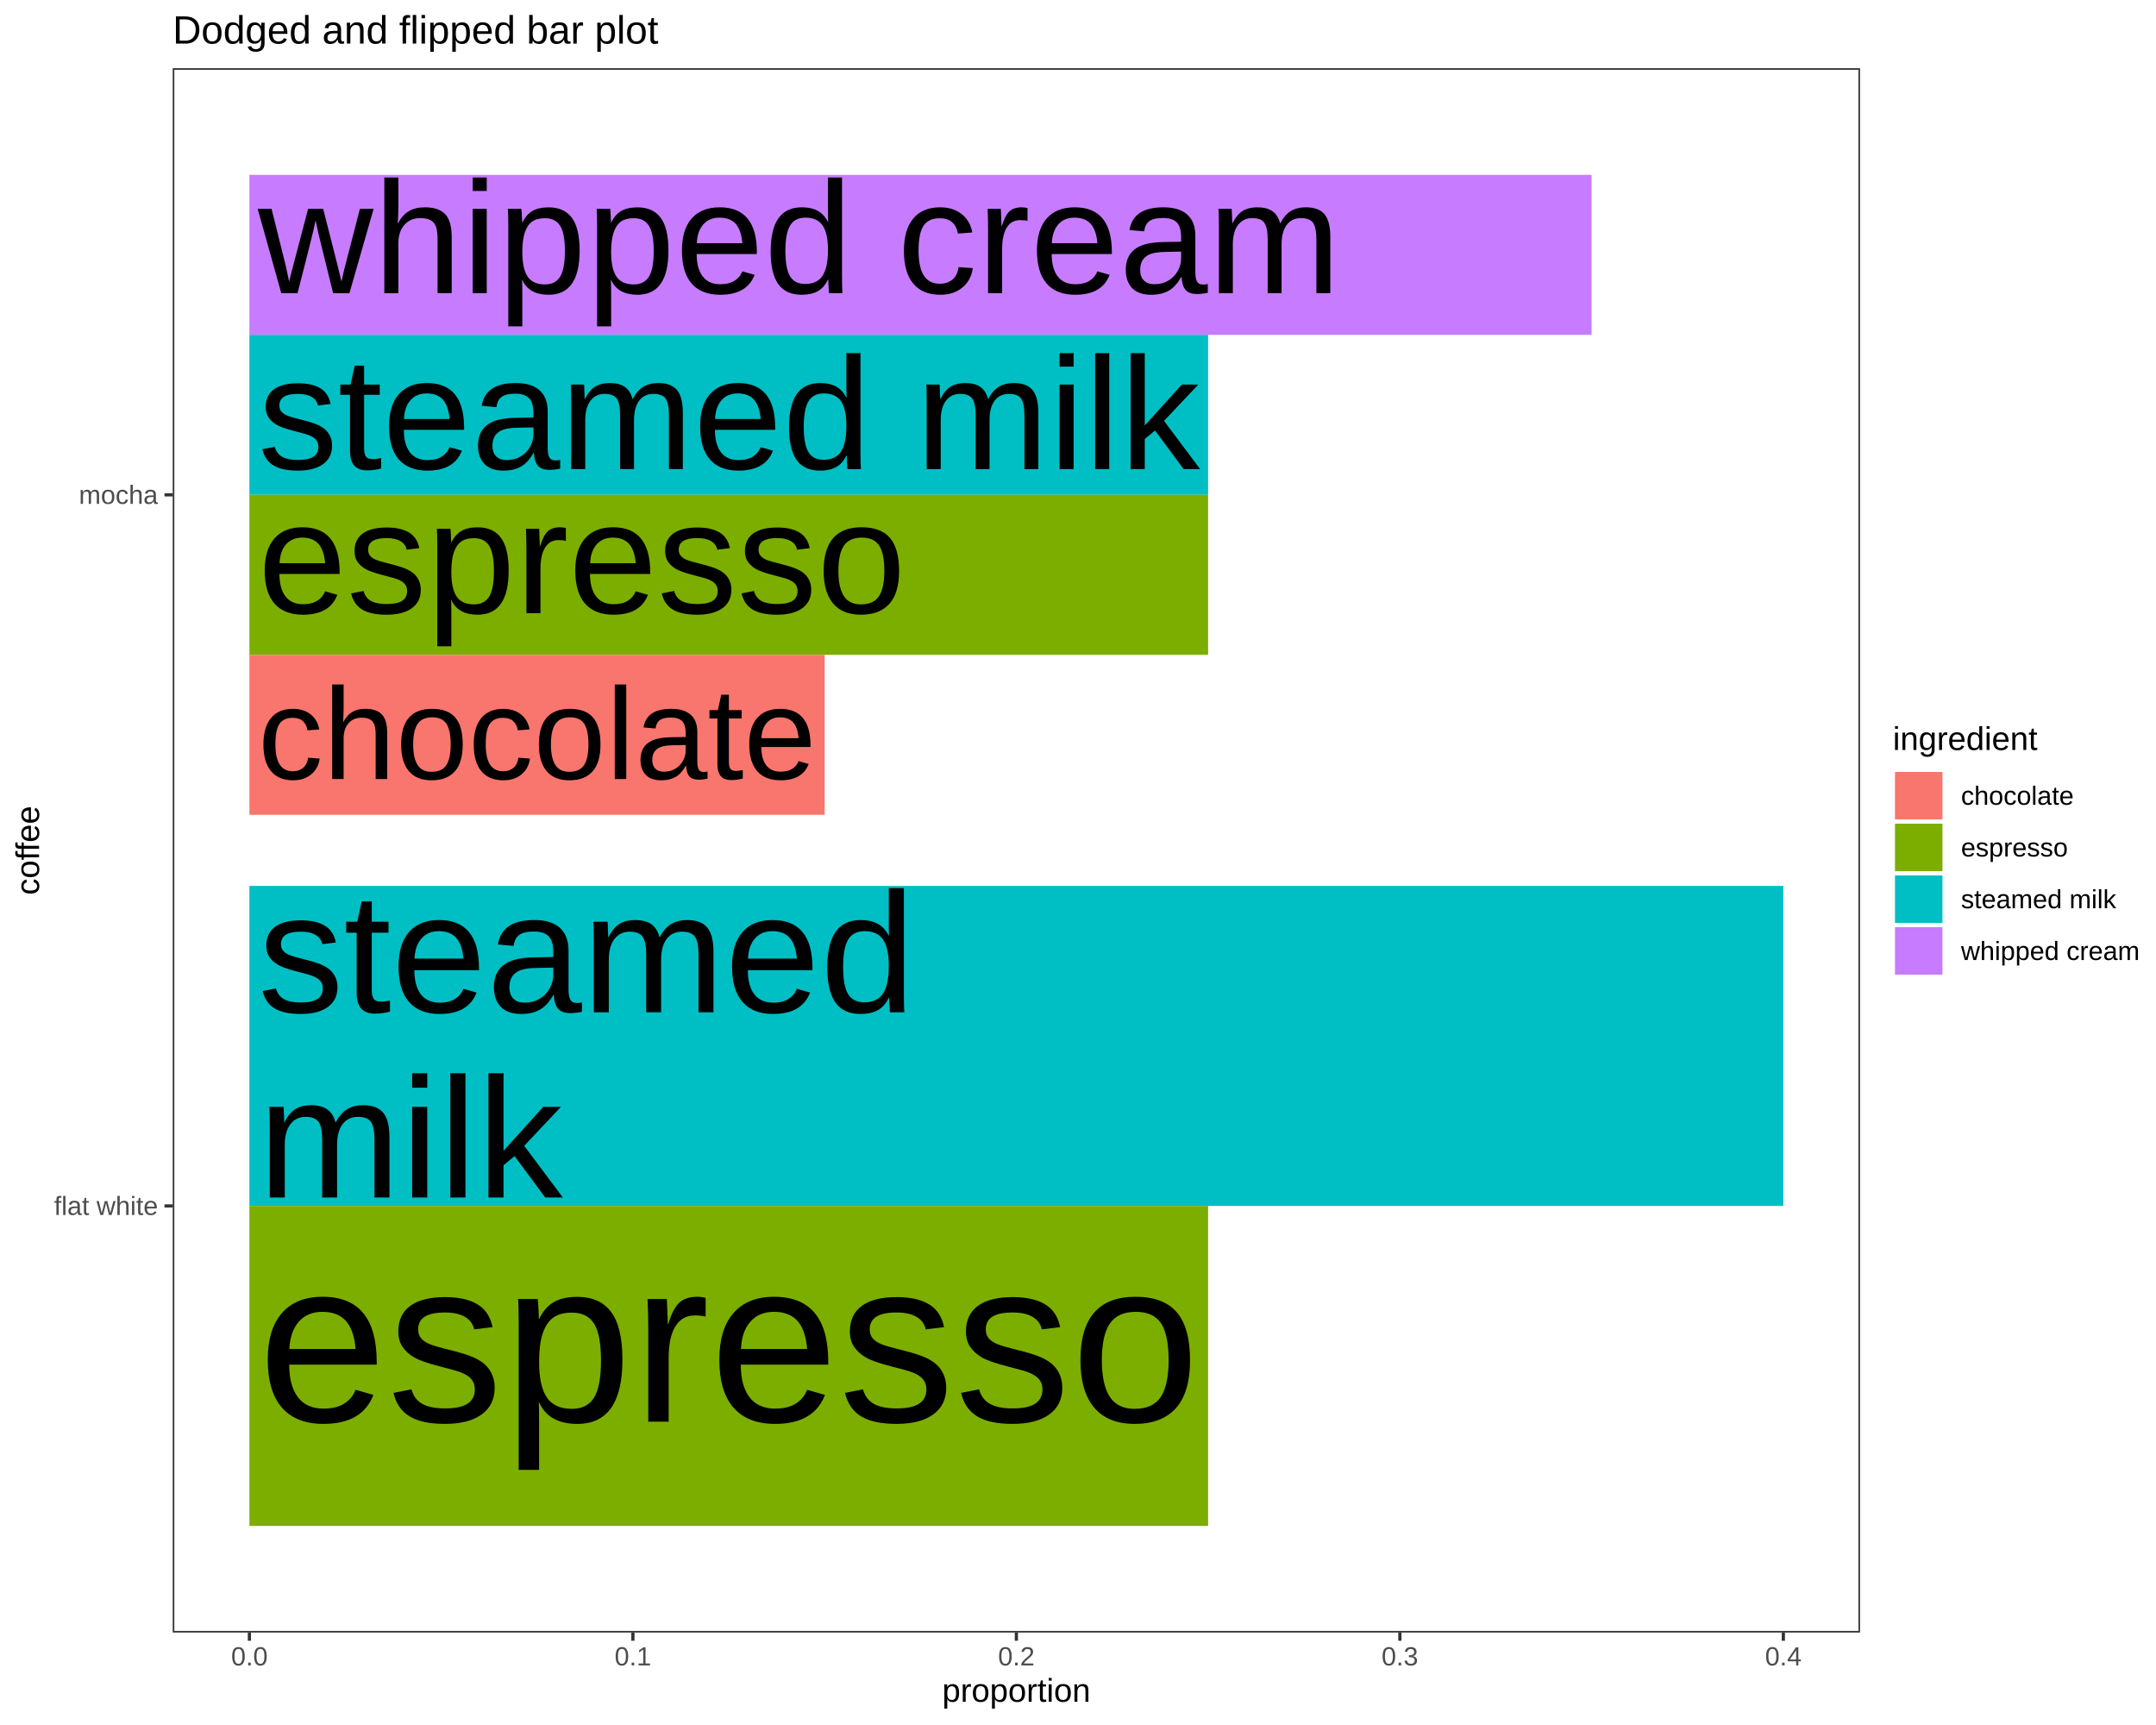
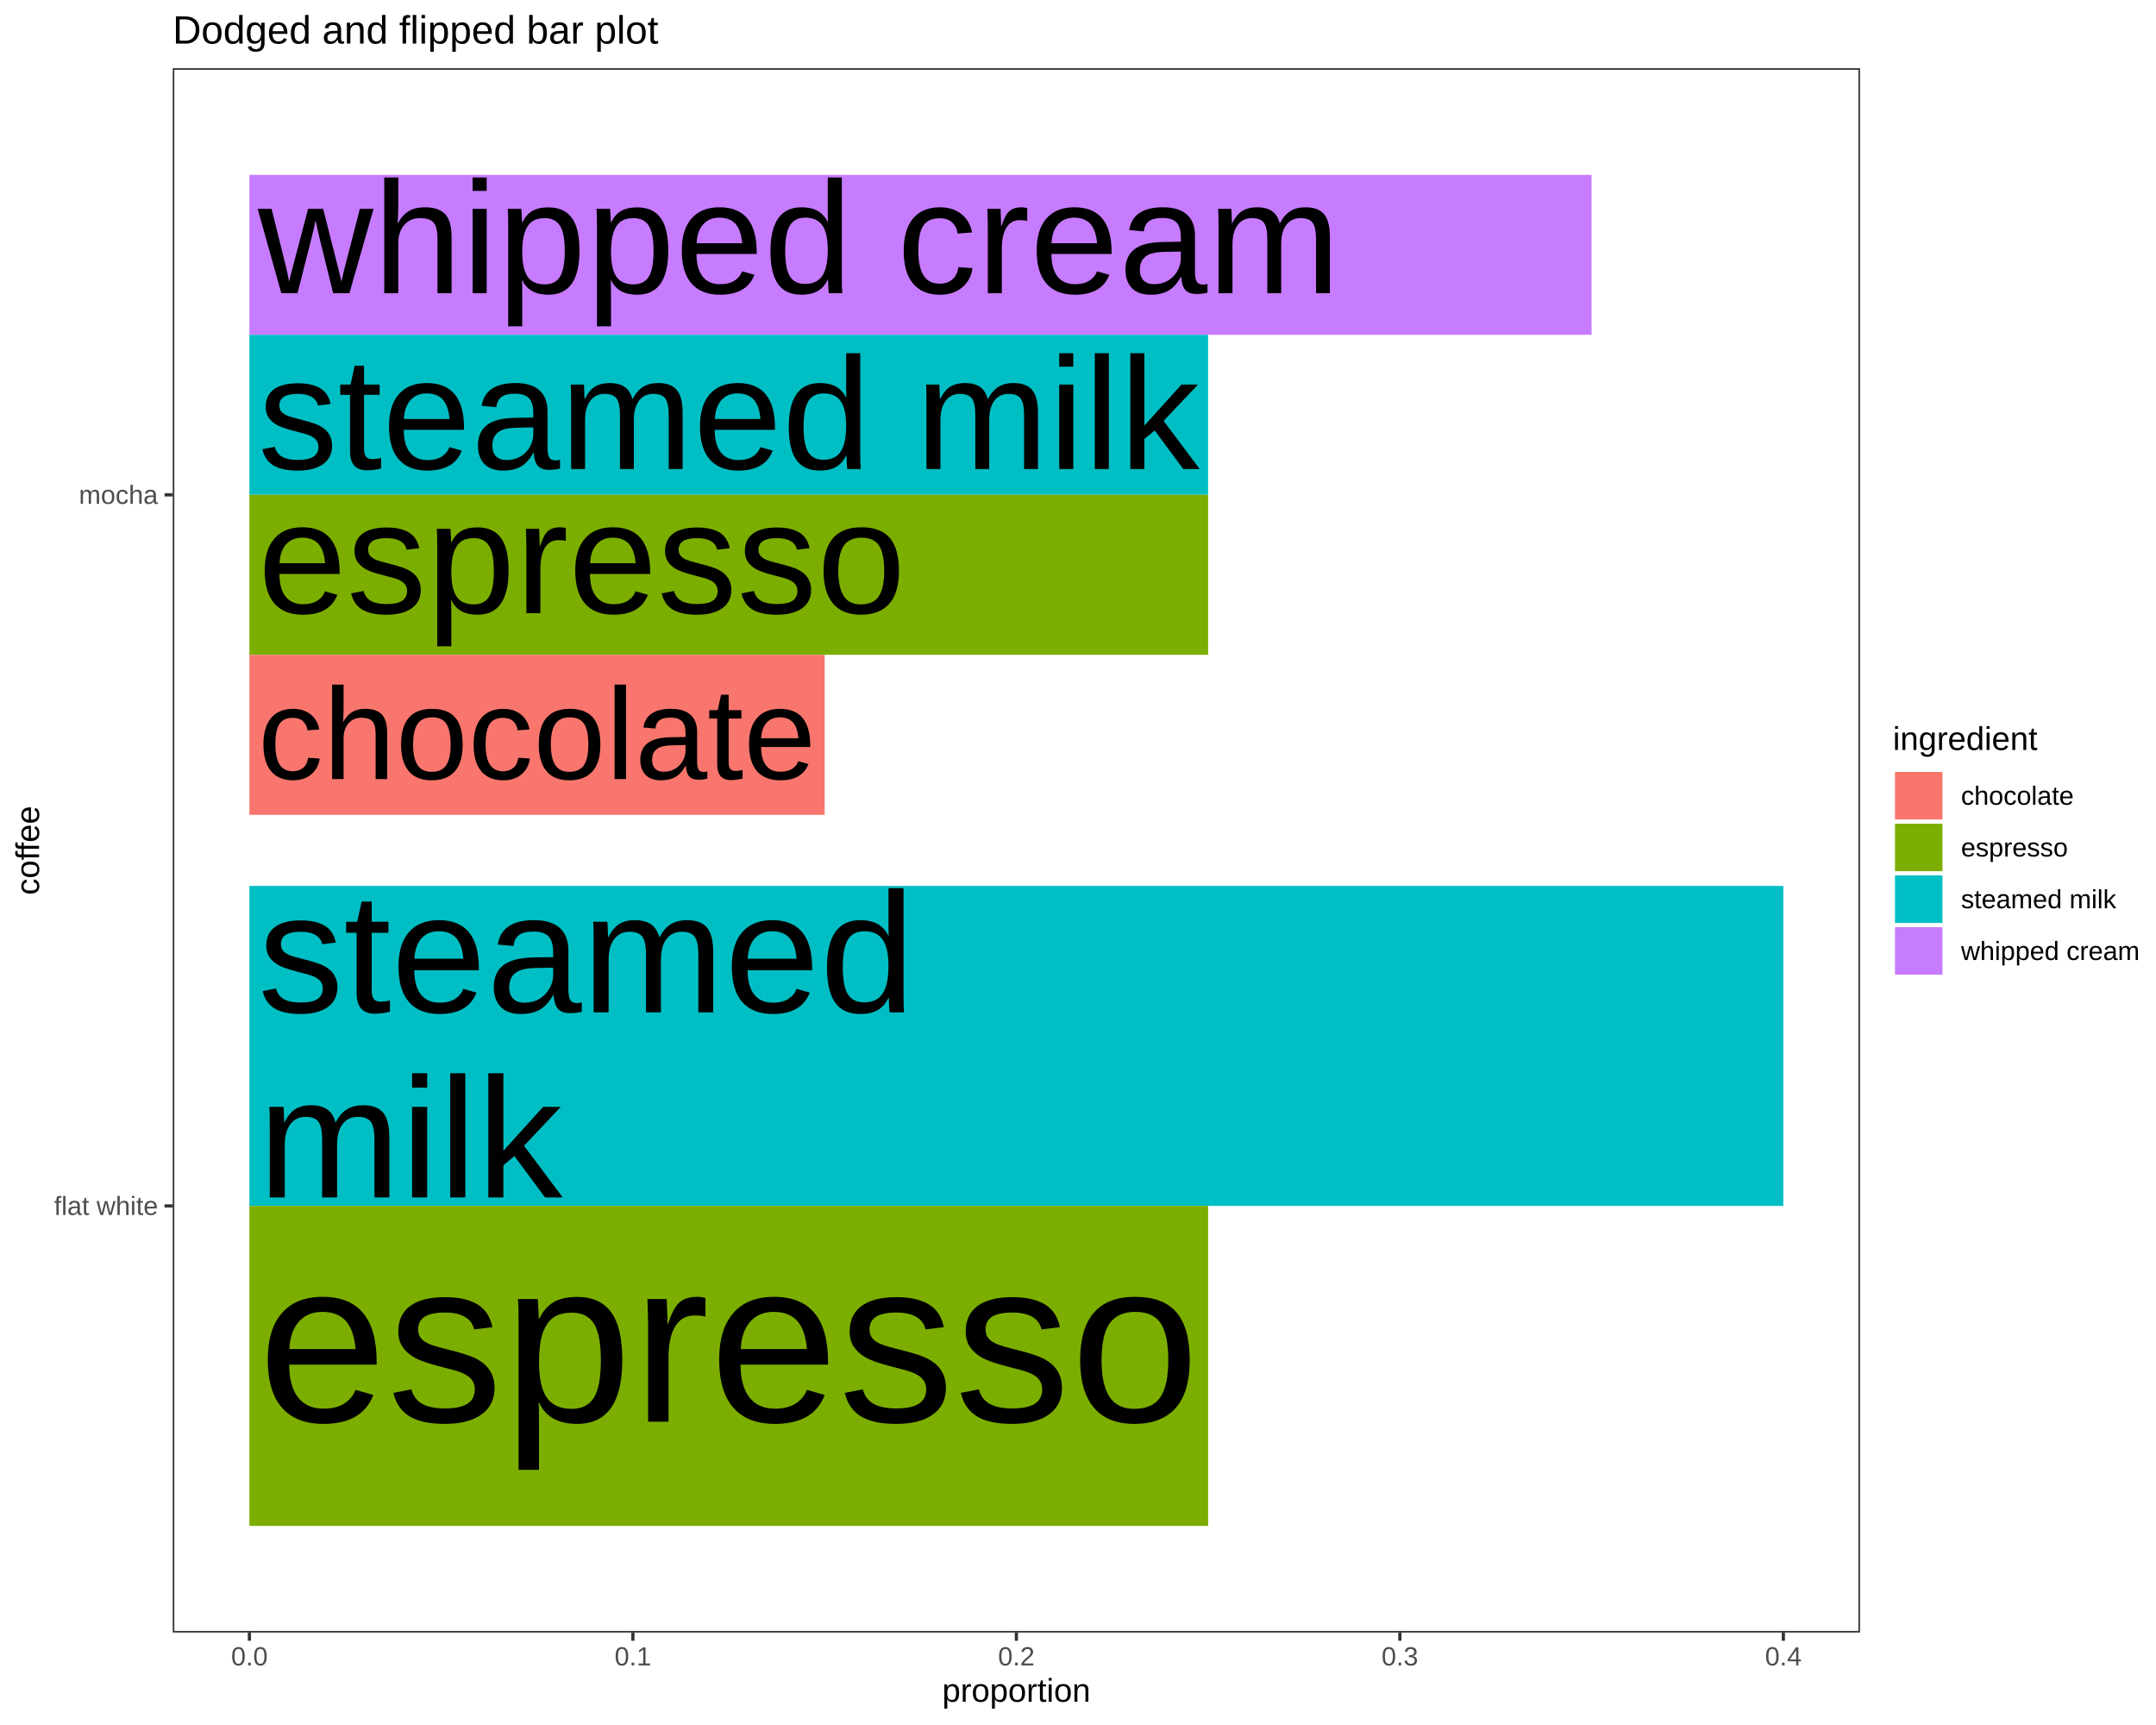
<svg xmlns="http://www.w3.org/2000/svg" viewBox="0 0 720.00 576.00">
  <defs>
    <style type="text/css">
    line, polyline, polygon, path, rect, circle {
      fill: none;
      stroke: #000000;
      stroke-linecap: round;
      stroke-linejoin: round;
      stroke-miterlimit: 10.00;
    }
  </style>
  </defs>
  <rect width="100%" height="100%" style="stroke: none; fill: #FFFFFF;" />
  <rect x="0.00" y="0.00" width="720.00" height="576.00" style="stroke-width: 1.07; stroke: #FFFFFF; fill: #FFFFFF;" />
  <defs>
    <clipPath id="cpNTcuNjh8NjIxLjE2fDU0NS4xM3wyMi43Nw==">
      <rect x="57.68" y="22.77" width="563.48" height="522.36" />
    </clipPath>
  </defs>
  <rect x="57.68" y="22.77" width="563.48" height="522.36" style="stroke-width: 1.07; stroke: none; fill: #FFFFFF;" clip-path="url(#cpNTcuNjh8NjIxLjE2fDU0NS4xM3wyMi43Nw==)" />
  <rect x="83.29" y="295.82" width="512.25" height="106.85" style="stroke-width: 1.07; stroke: none; stroke-linecap: square; stroke-linejoin: miter; fill: #00BFC4;" clip-path="url(#cpNTcuNjh8NjIxLjE2fDU0NS4xM3wyMi43Nw==)" />
  <rect x="83.29" y="402.67" width="320.16" height="106.85" style="stroke-width: 1.07; stroke: none; stroke-linecap: square; stroke-linejoin: miter; fill: #7CAE00;" clip-path="url(#cpNTcuNjh8NjIxLjE2fDU0NS4xM3wyMi43Nw==)" />
  <rect x="83.29" y="58.39" width="448.22" height="53.42" style="stroke-width: 1.07; stroke: none; stroke-linecap: square; stroke-linejoin: miter; fill: #C77CFF;" clip-path="url(#cpNTcuNjh8NjIxLjE2fDU0NS4xM3wyMi43Nw==)" />
  <rect x="83.29" y="111.81" width="320.16" height="53.42" style="stroke-width: 1.07; stroke: none; stroke-linecap: square; stroke-linejoin: miter; fill: #00BFC4;" clip-path="url(#cpNTcuNjh8NjIxLjE2fDU0NS4xM3wyMi43Nw==)" />
  <rect x="83.29" y="165.23" width="320.16" height="53.42" style="stroke-width: 1.07; stroke: none; stroke-linecap: square; stroke-linejoin: miter; fill: #7CAE00;" clip-path="url(#cpNTcuNjh8NjIxLjE2fDU0NS4xM3wyMi43Nw==)" />
  <rect x="83.29" y="218.66" width="192.10" height="53.42" style="stroke-width: 1.07; stroke: none; stroke-linecap: square; stroke-linejoin: miter; fill: #F8766D;" clip-path="url(#cpNTcuNjh8NjIxLjE2fDU0NS4xM3wyMi43Nw==)" />
  <g clip-path="url(#cpNTcuNjh8NjIxLjE2fDU0NS4xM3wyMi43Nw==)">
-     <text x="86.13" y="338.02" style="font-size: 57.25px; font-family: Liberation Sans;" textLength="219.52px" lengthAdjust="spacingAndGlyphs">steamed</text>
+     <text x="86.13" y="338.03" style="font-size: 57.22px; font-family: Liberation Sans;" textLength="219.47px" lengthAdjust="spacingAndGlyphs">steamed</text>
  </g>
  <g clip-path="url(#cpNTcuNjh8NjIxLjE2fDU0NS4xM3wyMi43Nw==)">
-     <text x="86.13" y="399.85" style="font-size: 57.25px; font-family: Liberation Sans;" textLength="101.73px" lengthAdjust="spacingAndGlyphs">milk</text>
+     <text x="86.13" y="399.83" style="font-size: 57.22px; font-family: Liberation Sans;" textLength="101.70px" lengthAdjust="spacingAndGlyphs">milk</text>
  </g>
  <g clip-path="url(#cpNTcuNjh8NjIxLjE2fDU0NS4xM3wyMi43Nw==)">
-     <text x="86.13" y="474.71" style="font-size: 77.52px; font-family: Liberation Sans;" textLength="314.55px" lengthAdjust="spacingAndGlyphs">espresso</text>
+     <text x="86.13" y="474.71" style="font-size: 77.49px; font-family: Liberation Sans;" textLength="314.42px" lengthAdjust="spacingAndGlyphs">espresso</text>
  </g>
  <g clip-path="url(#cpNTcuNjh8NjIxLjE2fDU0NS4xM3wyMi43Nw==)">
-     <text x="86.13" y="97.91" style="font-size: 53.33px; font-family: Liberation Sans;" textLength="361.62px" lengthAdjust="spacingAndGlyphs">whipped cream</text>
+     <text x="86.13" y="97.90" style="font-size: 53.31px; font-family: Liberation Sans;" textLength="361.42px" lengthAdjust="spacingAndGlyphs">whipped cream</text>
  </g>
  <g clip-path="url(#cpNTcuNjh8NjIxLjE2fDU0NS4xM3wyMi43Nw==)">
-     <text x="86.13" y="156.63" style="font-size: 53.40px; font-family: Liberation Sans;" textLength="314.47px" lengthAdjust="spacingAndGlyphs">steamed milk</text>
+     <text x="86.13" y="156.62" style="font-size: 53.38px; font-family: Liberation Sans;" textLength="314.44px" lengthAdjust="spacingAndGlyphs">steamed milk</text>
  </g>
  <g clip-path="url(#cpNTcuNjh8NjIxLjE2fDU0NS4xM3wyMi43Nw==)">
-     <text x="86.13" y="204.75" style="font-size: 53.32px; font-family: Liberation Sans;" textLength="216.34px" lengthAdjust="spacingAndGlyphs">espresso</text>
+     <text x="86.13" y="204.75" style="font-size: 53.31px; font-family: Liberation Sans;" textLength="216.28px" lengthAdjust="spacingAndGlyphs">espresso</text>
  </g>
  <g clip-path="url(#cpNTcuNjh8NjIxLjE2fDU0NS4xM3wyMi43Nw==)">
-     <text x="86.13" y="260.13" style="font-size: 43.56px; font-family: Liberation Sans;" textLength="186.42px" lengthAdjust="spacingAndGlyphs">chocolate</text>
+     <text x="86.13" y="260.13" style="font-size: 43.54px; font-family: Liberation Sans;" textLength="186.31px" lengthAdjust="spacingAndGlyphs">chocolate</text>
  </g>
  <rect x="57.68" y="22.77" width="563.48" height="522.36" style="stroke-width: 1.07; stroke: #333333;" clip-path="url(#cpNTcuNjh8NjIxLjE2fDU0NS4xM3wyMi43Nw==)" />
  <defs>
    <clipPath id="cpMC4wMHw3MjAuMDB8NTc2LjAwfDAuMDA=">
      <rect x="0.00" y="0.00" width="720.00" height="576.00" />
    </clipPath>
  </defs>
  <g clip-path="url(#cpMC4wMHw3MjAuMDB8NTc2LjAwfDAuMDA=)">
    <text x="18.06" y="405.69" style="font-size: 8.80px; fill: #4D4D4D; font-family: Liberation Sans;" textLength="34.69px" lengthAdjust="spacingAndGlyphs">flat white</text>
  </g>
  <g clip-path="url(#cpMC4wMHw3MjAuMDB8NTc2LjAwfDAuMDA=)">
    <text x="26.34" y="168.26" style="font-size: 8.80px; fill: #4D4D4D; font-family: Liberation Sans;" textLength="26.41px" lengthAdjust="spacingAndGlyphs">mocha</text>
  </g>
  <polyline points="54.94,402.67 57.68,402.67 " style="stroke-width: 1.07; stroke: #333333; stroke-linecap: butt;" clip-path="url(#cpMC4wMHw3MjAuMDB8NTc2LjAwfDAuMDA=)" />
  <polyline points="54.94,165.23 57.68,165.23 " style="stroke-width: 1.07; stroke: #333333; stroke-linecap: butt;" clip-path="url(#cpMC4wMHw3MjAuMDB8NTc2LjAwfDAuMDA=)" />
  <polyline points="83.29,547.87 83.29,545.13 " style="stroke-width: 1.07; stroke: #333333; stroke-linecap: butt;" clip-path="url(#cpMC4wMHw3MjAuMDB8NTc2LjAwfDAuMDA=)" />
  <polyline points="211.36,547.87 211.36,545.13 " style="stroke-width: 1.07; stroke: #333333; stroke-linecap: butt;" clip-path="url(#cpMC4wMHw3MjAuMDB8NTc2LjAwfDAuMDA=)" />
  <polyline points="339.42,547.87 339.42,545.13 " style="stroke-width: 1.07; stroke: #333333; stroke-linecap: butt;" clip-path="url(#cpMC4wMHw3MjAuMDB8NTc2LjAwfDAuMDA=)" />
  <polyline points="467.49,547.87 467.49,545.13 " style="stroke-width: 1.07; stroke: #333333; stroke-linecap: butt;" clip-path="url(#cpMC4wMHw3MjAuMDB8NTc2LjAwfDAuMDA=)" />
  <polyline points="595.55,547.87 595.55,545.13 " style="stroke-width: 1.07; stroke: #333333; stroke-linecap: butt;" clip-path="url(#cpMC4wMHw3MjAuMDB8NTc2LjAwfDAuMDA=)" />
  <g clip-path="url(#cpMC4wMHw3MjAuMDB8NTc2LjAwfDAuMDA=)">
    <text x="77.19" y="556.11" style="font-size: 8.80px; fill: #4D4D4D; font-family: Liberation Sans;" textLength="12.22px" lengthAdjust="spacingAndGlyphs">0.0</text>
  </g>
  <g clip-path="url(#cpMC4wMHw3MjAuMDB8NTc2LjAwfDAuMDA=)">
    <text x="205.25" y="556.11" style="font-size: 8.80px; fill: #4D4D4D; font-family: Liberation Sans;" textLength="12.22px" lengthAdjust="spacingAndGlyphs">0.1</text>
  </g>
  <g clip-path="url(#cpMC4wMHw3MjAuMDB8NTc2LjAwfDAuMDA=)">
    <text x="333.31" y="556.11" style="font-size: 8.80px; fill: #4D4D4D; font-family: Liberation Sans;" textLength="12.22px" lengthAdjust="spacingAndGlyphs">0.2</text>
  </g>
  <g clip-path="url(#cpMC4wMHw3MjAuMDB8NTc2LjAwfDAuMDA=)">
    <text x="461.38" y="556.11" style="font-size: 8.80px; fill: #4D4D4D; font-family: Liberation Sans;" textLength="12.22px" lengthAdjust="spacingAndGlyphs">0.3</text>
  </g>
  <g clip-path="url(#cpMC4wMHw3MjAuMDB8NTc2LjAwfDAuMDA=)">
    <text x="589.44" y="556.11" style="font-size: 8.80px; fill: #4D4D4D; font-family: Liberation Sans;" textLength="12.22px" lengthAdjust="spacingAndGlyphs">0.4</text>
  </g>
  <g clip-path="url(#cpMC4wMHw3MjAuMDB8NTc2LjAwfDAuMDA=)">
    <text x="314.64" y="568.24" style="font-size: 11.00px; font-family: Liberation Sans;" textLength="49.56px" lengthAdjust="spacingAndGlyphs">proportion</text>
  </g>
  <g clip-path="url(#cpMC4wMHw3MjAuMDB8NTc2LjAwfDAuMDA=)">
    <text transform="translate(13.04,298.85) rotate(-90)" style="font-size: 11.00px; font-family: Liberation Sans;" textLength="29.80px" lengthAdjust="spacingAndGlyphs">coffee</text>
  </g>
  <rect x="632.12" y="241.73" width="82.40" height="84.44" style="stroke-width: 1.07; stroke: none; fill: #FFFFFF;" clip-path="url(#cpMC4wMHw3MjAuMDB8NTc2LjAwfDAuMDA=)" />
  <g clip-path="url(#cpMC4wMHw3MjAuMDB8NTc2LjAwfDAuMDA=)">
    <text x="632.12" y="250.43" style="font-size: 11.00px; font-family: Liberation Sans;" textLength="48.34px" lengthAdjust="spacingAndGlyphs">ingredient</text>
  </g>
  <rect x="632.12" y="257.05" width="17.28" height="17.28" style="stroke-width: 1.07; stroke: none; fill: #FFFFFF;" clip-path="url(#cpMC4wMHw3MjAuMDB8NTc2LjAwfDAuMDA=)" />
  <rect x="632.83" y="257.76" width="15.86" height="15.86" style="stroke-width: 1.07; stroke: none; stroke-linecap: square; stroke-linejoin: miter; fill: #F8766D;" clip-path="url(#cpMC4wMHw3MjAuMDB8NTc2LjAwfDAuMDA=)" />
  <rect x="632.12" y="274.33" width="17.28" height="17.28" style="stroke-width: 1.07; stroke: none; fill: #FFFFFF;" clip-path="url(#cpMC4wMHw3MjAuMDB8NTc2LjAwfDAuMDA=)" />
  <rect x="632.83" y="275.04" width="15.86" height="15.86" style="stroke-width: 1.07; stroke: none; stroke-linecap: square; stroke-linejoin: miter; fill: #7CAE00;" clip-path="url(#cpMC4wMHw3MjAuMDB8NTc2LjAwfDAuMDA=)" />
  <rect x="632.12" y="291.61" width="17.28" height="17.28" style="stroke-width: 1.07; stroke: none; fill: #FFFFFF;" clip-path="url(#cpMC4wMHw3MjAuMDB8NTc2LjAwfDAuMDA=)" />
  <rect x="632.83" y="292.32" width="15.86" height="15.86" style="stroke-width: 1.07; stroke: none; stroke-linecap: square; stroke-linejoin: miter; fill: #00BFC4;" clip-path="url(#cpMC4wMHw3MjAuMDB8NTc2LjAwfDAuMDA=)" />
  <rect x="632.12" y="308.89" width="17.28" height="17.28" style="stroke-width: 1.07; stroke: none; fill: #FFFFFF;" clip-path="url(#cpMC4wMHw3MjAuMDB8NTc2LjAwfDAuMDA=)" />
  <rect x="632.83" y="309.60" width="15.86" height="15.86" style="stroke-width: 1.07; stroke: none; stroke-linecap: square; stroke-linejoin: miter; fill: #C77CFF;" clip-path="url(#cpMC4wMHw3MjAuMDB8NTc2LjAwfDAuMDA=)" />
  <g clip-path="url(#cpMC4wMHw3MjAuMDB8NTc2LjAwfDAuMDA=)">
    <text x="654.88" y="268.72" style="font-size: 8.80px; font-family: Liberation Sans;" textLength="37.66px" lengthAdjust="spacingAndGlyphs">chocolate</text>
  </g>
  <g clip-path="url(#cpMC4wMHw3MjAuMDB8NTc2LjAwfDAuMDA=)">
    <text x="654.88" y="286.00" style="font-size: 8.80px; font-family: Liberation Sans;" textLength="35.70px" lengthAdjust="spacingAndGlyphs">espresso</text>
  </g>
  <g clip-path="url(#cpMC4wMHw3MjAuMDB8NTc2LjAwfDAuMDA=)">
    <text x="654.88" y="303.28" style="font-size: 8.80px; font-family: Liberation Sans;" textLength="51.81px" lengthAdjust="spacingAndGlyphs">steamed milk</text>
  </g>
  <g clip-path="url(#cpMC4wMHw3MjAuMDB8NTc2LjAwfDAuMDA=)">
    <text x="654.88" y="320.56" style="font-size: 8.80px; font-family: Liberation Sans;" textLength="59.64px" lengthAdjust="spacingAndGlyphs">whipped cream</text>
  </g>
  <g clip-path="url(#cpMC4wMHw3MjAuMDB8NTc2LjAwfDAuMDA=)">
    <text x="57.68" y="14.56" style="font-size: 13.20px; font-family: Liberation Sans;" textLength="161.92px" lengthAdjust="spacingAndGlyphs">Dodged and flipped bar plot</text>
  </g>
</svg>
